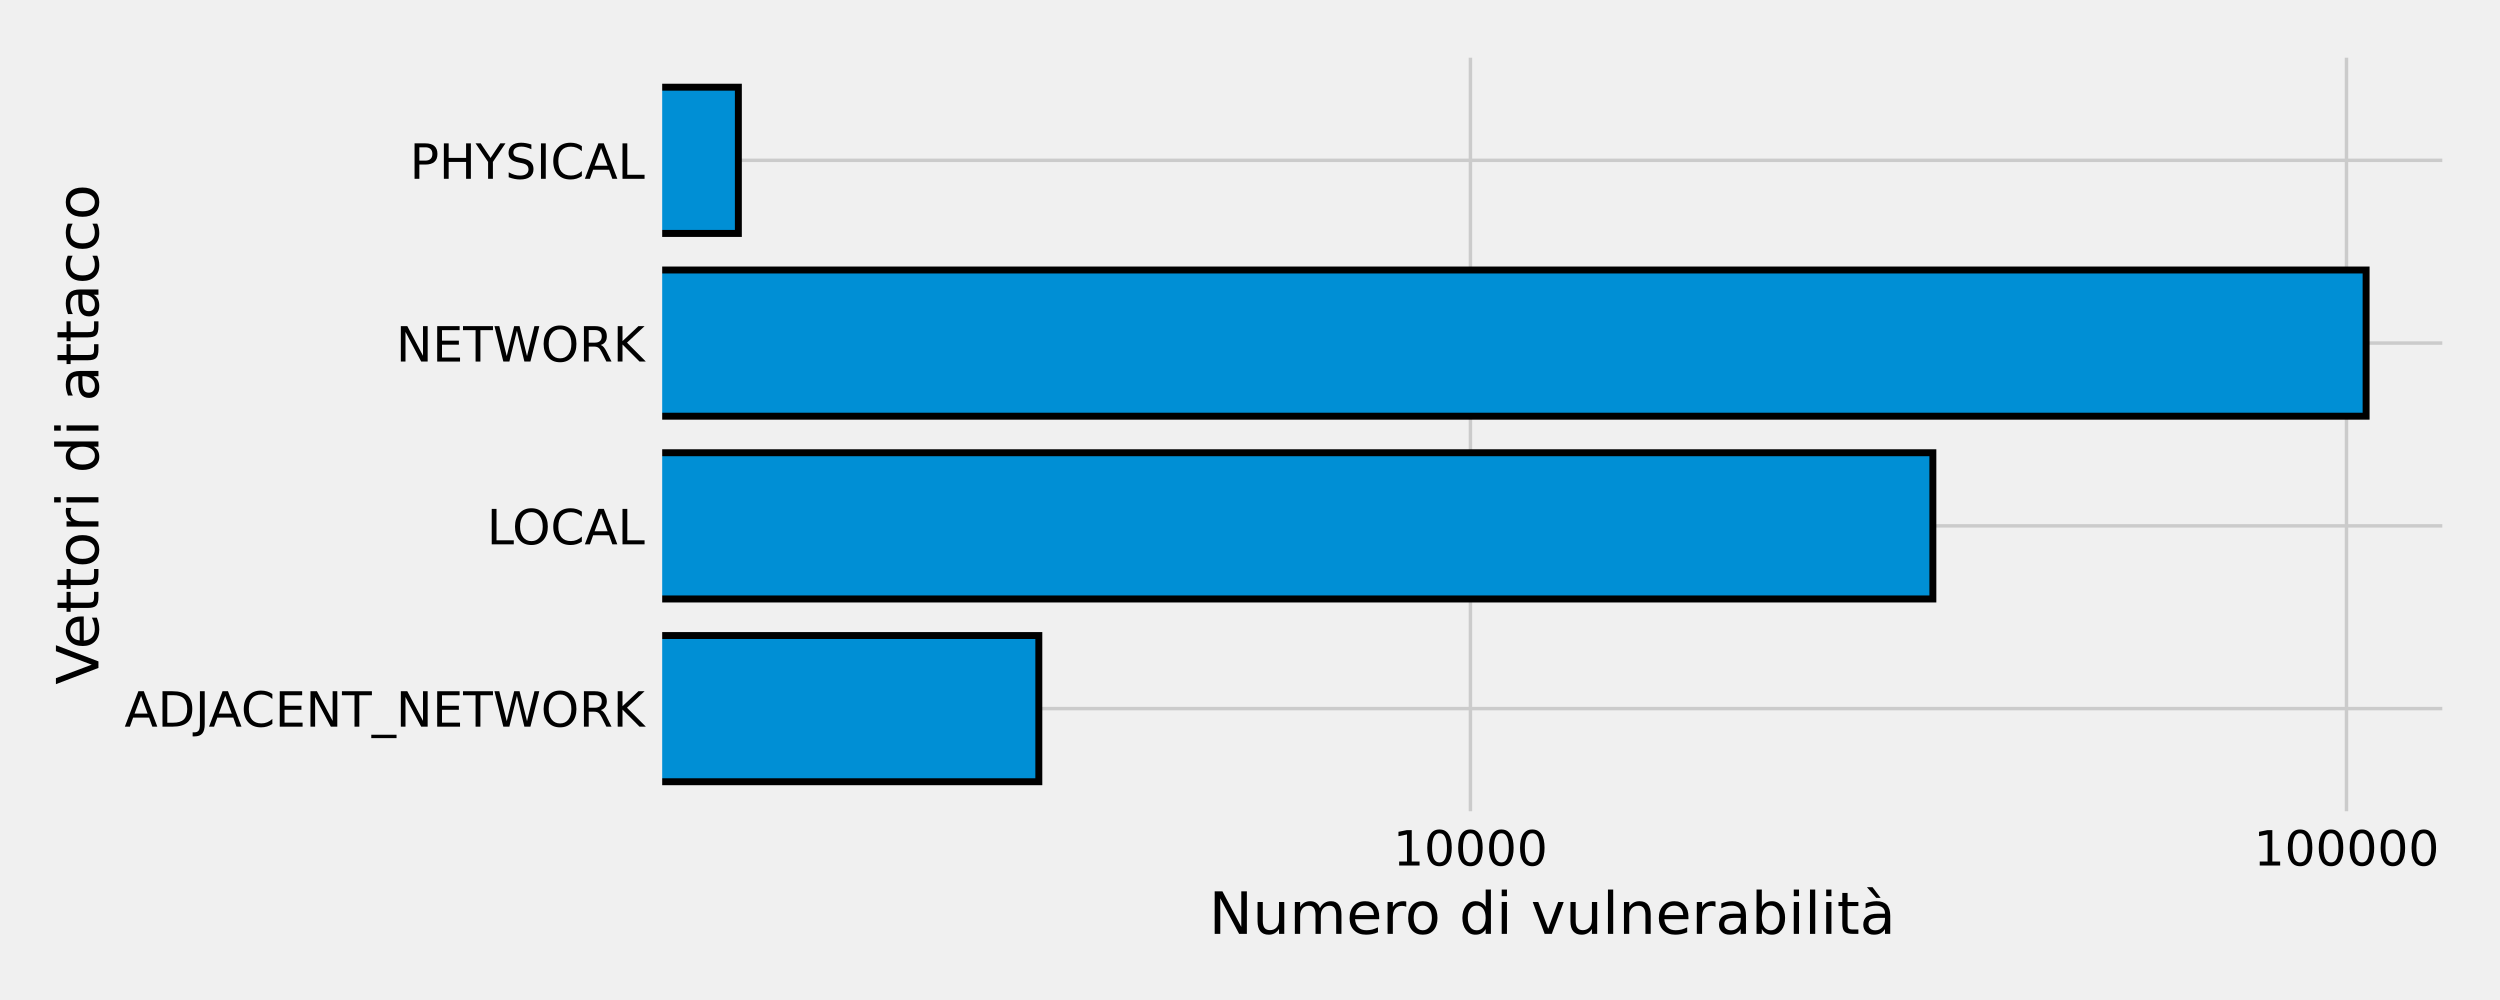
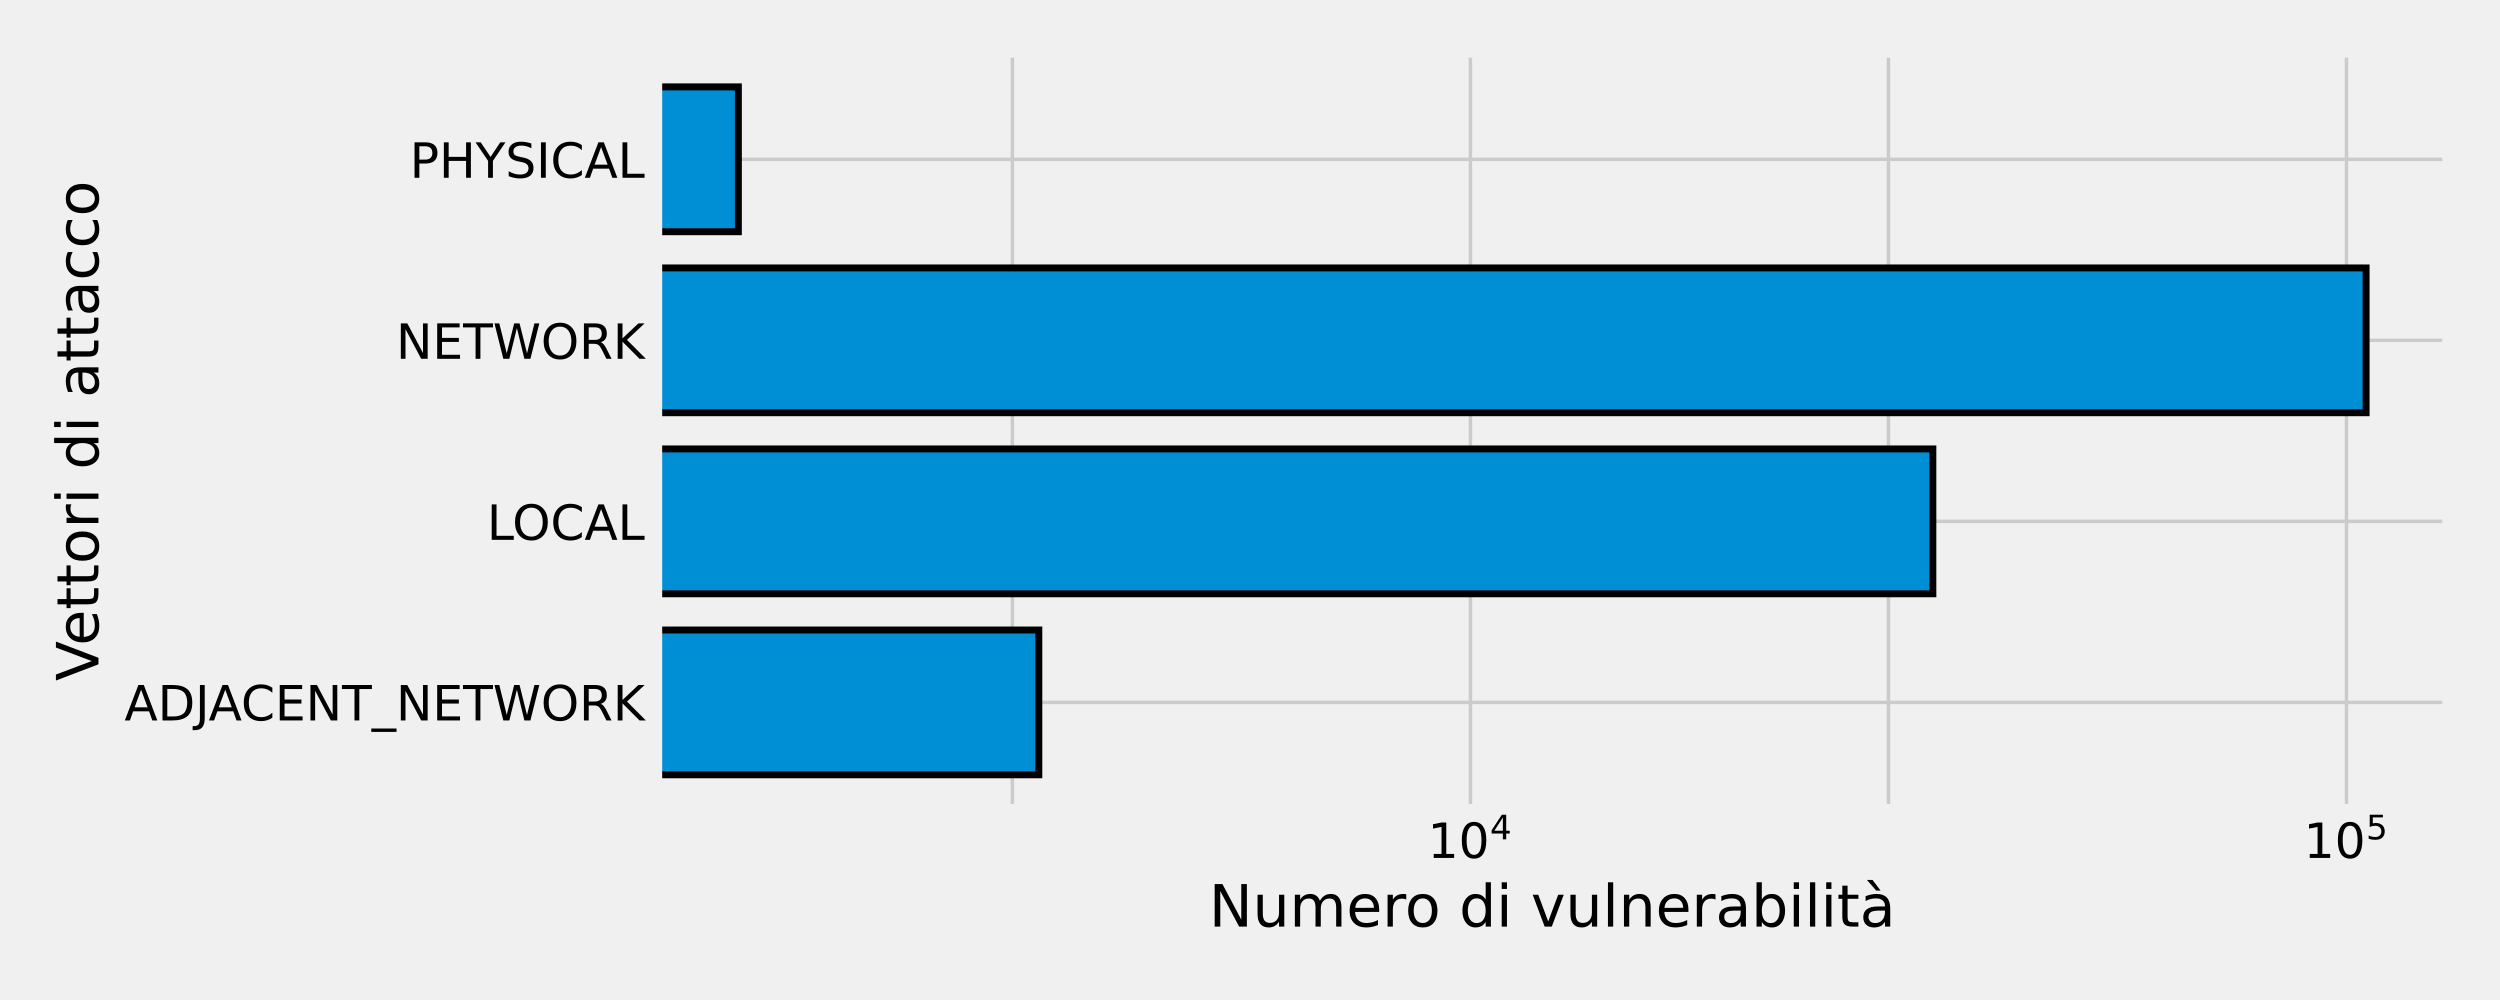
<svg xmlns="http://www.w3.org/2000/svg" xmlns:xlink="http://www.w3.org/1999/xlink" width="720pt" height="288pt" viewBox="0 0 720 288" version="1.1">
  <defs>
    <style type="text/css">*{stroke-linejoin: round; stroke-linecap: butt}</style>
  </defs>
  <g id="figure_1">
    <g id="patch_1">
      <path d="M 0 288  L 720 288  L 720 0  L 0 0  z " style="fill: #f0f0f0" />
    </g>
    <g id="axes_1">
      <g id="patch_2">
-         <path d="M 189.21 235.14  L 704.88 235.14  L 704.88 15.12  L 189.21 15.12  z " style="fill: #f0f0f0" />
+         <path d="M 189.21 233.052  L 704.88 233.052  L 704.88 15.12  L 189.21 15.12  z " style="fill: #f0f0f0" />
      </g>
      <g id="matplotlib.axis_1">
        <g id="xtick_1">
          <g id="line2d_1">
-             <path d="M 423.488 235.14  L 423.488 15.12  " clip-path="url(#pb959cfe6bb)" style="fill: none; stroke: #cbcbcb" />
+             <path d="M 291.563 233.052  L 291.563 15.12  " clip-path="url(#p12869a06ce)" style="fill: none; stroke: #cbcbcb" />
          </g>
          <g id="line2d_2" />
+         </g>
+         <g id="xtick_2">
+           <g id="line2d_3">
+             <path d="M 423.488 233.052  L 423.488 15.12  " clip-path="url(#p12869a06ce)" style="fill: none; stroke: #cbcbcb" />
+           </g>
+           <g id="line2d_4" />
          <g id="text_1">
-             <g transform="translate(401.219 249.2778) scale(0.14 -0.14)">
+             <g transform="translate(411.1678 247.1898) scale(0.14 -0.14)">
              <defs>
                <path id="DejaVuSans-31" d="M 794 531  L 1825 531  L 1825 4091  L 703 3866  L 703 4441  L 1819 4666  L 2450 4666  L 2450 531  L 3481 531  L 3481 0  L 794 0  L 794 531  z " transform="scale(0.015625)" />
                <path id="DejaVuSans-30" d="M 2034 4250  Q 1547 4250 1301 3770  Q 1056 3291 1056 2328  Q 1056 1369 1301 889  Q 1547 409 2034 409  Q 2525 409 2770 889  Q 3016 1369 3016 2328  Q 3016 3291 2770 3770  Q 2525 4250 2034 4250  z M 2034 4750  Q 2819 4750 3233 4129  Q 3647 3509 3647 2328  Q 3647 1150 3233 529  Q 2819 -91 2034 -91  Q 1250 -91 836 529  Q 422 1150 422 2328  Q 422 3509 836 4129  Q 1250 4750 2034 4750  z " transform="scale(0.015625)" />
-               </defs>
-               <use xlink:href="#DejaVuSans-31" />
-               <use xlink:href="#DejaVuSans-30" x="63.623" />
-               <use xlink:href="#DejaVuSans-30" x="127.246" />
-               <use xlink:href="#DejaVuSans-30" x="190.869" />
-               <use xlink:href="#DejaVuSans-30" x="254.492" />
-             </g>
-           </g>
-         </g>
-         <g id="xtick_2">
-           <g id="line2d_3">
-             <path d="M 675.793 235.14  L 675.793 15.12  " clip-path="url(#pb959cfe6bb)" style="fill: none; stroke: #cbcbcb" />
-           </g>
-           <g id="line2d_4" />
+                 <path id="DejaVuSans-34" d="M 2419 4116  L 825 1625  L 2419 1625  L 2419 4116  z M 2253 4666  L 3047 4666  L 3047 1625  L 3713 1625  L 3713 1100  L 3047 1100  L 3047 0  L 2419 0  L 2419 1100  L 313 1100  L 313 1709  L 2253 4666  z " transform="scale(0.015625)" />
+               </defs>
+               <use xlink:href="#DejaVuSans-31" transform="translate(0 0.684375)" />
+               <use xlink:href="#DejaVuSans-30" transform="translate(63.62305 0.684375)" />
+               <use xlink:href="#DejaVuSans-34" transform="translate(128.2031 38.96563) scale(0.7)" />
+             </g>
+           </g>
+         </g>
+         <g id="xtick_3">
+           <g id="line2d_5">
+             <path d="M 543.868 233.052  L 543.868 15.12  " clip-path="url(#p12869a06ce)" style="fill: none; stroke: #cbcbcb" />
+           </g>
+           <g id="line2d_6" />
+         </g>
+         <g id="xtick_4">
+           <g id="line2d_7">
+             <path d="M 675.793 233.052  L 675.793 15.12  " clip-path="url(#p12869a06ce)" style="fill: none; stroke: #cbcbcb" />
+           </g>
+           <g id="line2d_8" />
          <g id="text_2">
-             <g transform="translate(649.0706 249.2778) scale(0.14 -0.14)">
-               <use xlink:href="#DejaVuSans-31" />
-               <use xlink:href="#DejaVuSans-30" x="63.623" />
-               <use xlink:href="#DejaVuSans-30" x="127.246" />
-               <use xlink:href="#DejaVuSans-30" x="190.869" />
-               <use xlink:href="#DejaVuSans-30" x="254.492" />
-               <use xlink:href="#DejaVuSans-30" x="318.115" />
-             </g>
-           </g>
-         </g>
-         <g id="xtick_3">
-           <g id="line2d_5" />
-         </g>
-         <g id="xtick_4">
-           <g id="line2d_6" />
+             <g transform="translate(663.4731 247.1898) scale(0.14 -0.14)">
+               <defs>
+                 <path id="DejaVuSans-35" d="M 691 4666  L 3169 4666  L 3169 4134  L 1269 4134  L 1269 2991  Q 1406 3038 1543 3061  Q 1681 3084 1819 3084  Q 2600 3084 3056 2656  Q 3513 2228 3513 1497  Q 3513 744 3044 326  Q 2575 -91 1722 -91  Q 1428 -91 1123 -41  Q 819 9 494 109  L 494 744  Q 775 591 1075 516  Q 1375 441 1709 441  Q 2250 441 2565 725  Q 2881 1009 2881 1497  Q 2881 1984 2565 2268  Q 2250 2553 1709 2553  Q 1456 2553 1204 2497  Q 953 2441 691 2322  L 691 4666  z " transform="scale(0.015625)" />
+               </defs>
+               <use xlink:href="#DejaVuSans-31" transform="translate(0 0.684375)" />
+               <use xlink:href="#DejaVuSans-30" transform="translate(63.62305 0.684375)" />
+               <use xlink:href="#DejaVuSans-35" transform="translate(128.2031 38.96563) scale(0.7)" />
+             </g>
+           </g>
        </g>
        <g id="xtick_5">
-           <g id="line2d_7" />
+           <g id="line2d_9" />
        </g>
        <g id="xtick_6">
-           <g id="line2d_8" />
+           <g id="line2d_10" />
        </g>
        <g id="xtick_7">
-           <g id="line2d_9" />
+           <g id="line2d_11" />
        </g>
        <g id="xtick_8">
-           <g id="line2d_10" />
+           <g id="line2d_12" />
        </g>
        <g id="xtick_9">
-           <g id="line2d_11" />
+           <g id="line2d_13" />
        </g>
        <g id="xtick_10">
-           <g id="line2d_12" />
+           <g id="line2d_14" />
        </g>
        <g id="xtick_11">
-           <g id="line2d_13" />
+           <g id="line2d_15" />
        </g>
        <g id="xtick_12">
-           <g id="line2d_14" />
+           <g id="line2d_16" />
        </g>
        <g id="xtick_13">
-           <g id="line2d_15" />
+           <g id="line2d_17" />
        </g>
        <g id="xtick_14">
-           <g id="line2d_16" />
+           <g id="line2d_18" />
        </g>
        <g id="xtick_15">
-           <g id="line2d_17" />
+           <g id="line2d_19" />
        </g>
        <g id="xtick_16">
-           <g id="line2d_18" />
+           <g id="line2d_20" />
        </g>
        <g id="xtick_17">
-           <g id="line2d_19" />
+           <g id="line2d_21" />
        </g>
        <g id="xtick_18">
-           <g id="line2d_20" />
+           <g id="line2d_22" />
        </g>
        <g id="text_3">
-           <g transform="translate(348.1809 268.9547) scale(0.168 -0.168)">
+           <g transform="translate(348.1809 266.8668) scale(0.168 -0.168)">
            <defs>
              <path id="DejaVuSans-4e" d="M 628 4666  L 1478 4666  L 3547 763  L 3547 4666  L 4159 4666  L 4159 0  L 3309 0  L 1241 3903  L 1241 0  L 628 0  L 628 4666  z " transform="scale(0.015625)" />
              <path id="DejaVuSans-75" d="M 544 1381  L 544 3500  L 1119 3500  L 1119 1403  Q 1119 906 1312 657  Q 1506 409 1894 409  Q 2359 409 2629 706  Q 2900 1003 2900 1516  L 2900 3500  L 3475 3500  L 3475 0  L 2900 0  L 2900 538  Q 2691 219 2414 64  Q 2138 -91 1772 -91  Q 1169 -91 856 284  Q 544 659 544 1381  z M 1991 3584  L 1991 3584  z " transform="scale(0.015625)" />
              <path id="DejaVuSans-6d" d="M 3328 2828  Q 3544 3216 3844 3400  Q 4144 3584 4550 3584  Q 5097 3584 5394 3201  Q 5691 2819 5691 2113  L 5691 0  L 5113 0  L 5113 2094  Q 5113 2597 4934 2840  Q 4756 3084 4391 3084  Q 3944 3084 3684 2787  Q 3425 2491 3425 1978  L 3425 0  L 2847 0  L 2847 2094  Q 2847 2600 2669 2842  Q 2491 3084 2119 3084  Q 1678 3084 1418 2786  Q 1159 2488 1159 1978  L 1159 0  L 581 0  L 581 3500  L 1159 3500  L 1159 2956  Q 1356 3278 1631 3431  Q 1906 3584 2284 3584  Q 2666 3584 2933 3390  Q 3200 3197 3328 2828  z " transform="scale(0.015625)" />
              <path id="DejaVuSans-65" d="M 3597 1894  L 3597 1613  L 953 1613  Q 991 1019 1311 708  Q 1631 397 2203 397  Q 2534 397 2845 478  Q 3156 559 3463 722  L 3463 178  Q 3153 47 2828 -22  Q 2503 -91 2169 -91  Q 1331 -91 842 396  Q 353 884 353 1716  Q 353 2575 817 3079  Q 1281 3584 2069 3584  Q 2775 3584 3186 3129  Q 3597 2675 3597 1894  z M 3022 2063  Q 3016 2534 2758 2815  Q 2500 3097 2075 3097  Q 1594 3097 1305 2825  Q 1016 2553 972 2059  L 3022 2063  z " transform="scale(0.015625)" />
              <path id="DejaVuSans-72" d="M 2631 2963  Q 2534 3019 2420 3045  Q 2306 3072 2169 3072  Q 1681 3072 1420 2755  Q 1159 2438 1159 1844  L 1159 0  L 581 0  L 581 3500  L 1159 3500  L 1159 2956  Q 1341 3275 1631 3429  Q 1922 3584 2338 3584  Q 2397 3584 2469 3576  Q 2541 3569 2628 3553  L 2631 2963  z " transform="scale(0.015625)" />
              <path id="DejaVuSans-6f" d="M 1959 3097  Q 1497 3097 1228 2736  Q 959 2375 959 1747  Q 959 1119 1226 758  Q 1494 397 1959 397  Q 2419 397 2687 759  Q 2956 1122 2956 1747  Q 2956 2369 2687 2733  Q 2419 3097 1959 3097  z M 1959 3584  Q 2709 3584 3137 3096  Q 3566 2609 3566 1747  Q 3566 888 3137 398  Q 2709 -91 1959 -91  Q 1206 -91 779 398  Q 353 888 353 1747  Q 353 2609 779 3096  Q 1206 3584 1959 3584  z " transform="scale(0.015625)" />
              <path id="DejaVuSans-20" transform="scale(0.015625)" />
              <path id="DejaVuSans-64" d="M 2906 2969  L 2906 4863  L 3481 4863  L 3481 0  L 2906 0  L 2906 525  Q 2725 213 2448 61  Q 2172 -91 1784 -91  Q 1150 -91 751 415  Q 353 922 353 1747  Q 353 2572 751 3078  Q 1150 3584 1784 3584  Q 2172 3584 2448 3432  Q 2725 3281 2906 2969  z M 947 1747  Q 947 1113 1208 752  Q 1469 391 1925 391  Q 2381 391 2643 752  Q 2906 1113 2906 1747  Q 2906 2381 2643 2742  Q 2381 3103 1925 3103  Q 1469 3103 1208 2742  Q 947 2381 947 1747  z " transform="scale(0.015625)" />
              <path id="DejaVuSans-69" d="M 603 3500  L 1178 3500  L 1178 0  L 603 0  L 603 3500  z M 603 4863  L 1178 4863  L 1178 4134  L 603 4134  L 603 4863  z " transform="scale(0.015625)" />
              <path id="DejaVuSans-76" d="M 191 3500  L 800 3500  L 1894 563  L 2988 3500  L 3597 3500  L 2284 0  L 1503 0  L 191 3500  z " transform="scale(0.015625)" />
              <path id="DejaVuSans-6c" d="M 603 4863  L 1178 4863  L 1178 0  L 603 0  L 603 4863  z " transform="scale(0.015625)" />
              <path id="DejaVuSans-6e" d="M 3513 2113  L 3513 0  L 2938 0  L 2938 2094  Q 2938 2591 2744 2837  Q 2550 3084 2163 3084  Q 1697 3084 1428 2787  Q 1159 2491 1159 1978  L 1159 0  L 581 0  L 581 3500  L 1159 3500  L 1159 2956  Q 1366 3272 1645 3428  Q 1925 3584 2291 3584  Q 2894 3584 3203 3211  Q 3513 2838 3513 2113  z " transform="scale(0.015625)" />
              <path id="DejaVuSans-61" d="M 2194 1759  Q 1497 1759 1228 1600  Q 959 1441 959 1056  Q 959 750 1161 570  Q 1363 391 1709 391  Q 2188 391 2477 730  Q 2766 1069 2766 1631  L 2766 1759  L 2194 1759  z M 3341 1997  L 3341 0  L 2766 0  L 2766 531  Q 2569 213 2275 61  Q 1981 -91 1556 -91  Q 1019 -91 701 211  Q 384 513 384 1019  Q 384 1609 779 1909  Q 1175 2209 1959 2209  L 2766 2209  L 2766 2266  Q 2766 2663 2505 2880  Q 2244 3097 1772 3097  Q 1472 3097 1187 3025  Q 903 2953 641 2809  L 641 3341  Q 956 3463 1253 3523  Q 1550 3584 1831 3584  Q 2591 3584 2966 3190  Q 3341 2797 3341 1997  z " transform="scale(0.015625)" />
              <path id="DejaVuSans-62" d="M 3116 1747  Q 3116 2381 2855 2742  Q 2594 3103 2138 3103  Q 1681 3103 1420 2742  Q 1159 2381 1159 1747  Q 1159 1113 1420 752  Q 1681 391 2138 391  Q 2594 391 2855 752  Q 3116 1113 3116 1747  z M 1159 2969  Q 1341 3281 1617 3432  Q 1894 3584 2278 3584  Q 2916 3584 3314 3078  Q 3713 2572 3713 1747  Q 3713 922 3314 415  Q 2916 -91 2278 -91  Q 1894 -91 1617 61  Q 1341 213 1159 525  L 1159 0  L 581 0  L 581 4863  L 1159 4863  L 1159 2969  z " transform="scale(0.015625)" />
              <path id="DejaVuSans-74" d="M 1172 4494  L 1172 3500  L 2356 3500  L 2356 3053  L 1172 3053  L 1172 1153  Q 1172 725 1289 603  Q 1406 481 1766 481  L 2356 481  L 2356 0  L 1766 0  Q 1100 0 847 248  Q 594 497 594 1153  L 594 3053  L 172 3053  L 172 3500  L 594 3500  L 594 4494  L 1172 4494  z " transform="scale(0.015625)" />
              <path id="DejaVuSans-e0" d="M 2194 1759  Q 1497 1759 1228 1600  Q 959 1441 959 1056  Q 959 750 1161 570  Q 1363 391 1709 391  Q 2188 391 2477 730  Q 2766 1069 2766 1631  L 2766 1759  L 2194 1759  z M 3341 1997  L 3341 0  L 2766 0  L 2766 531  Q 2569 213 2275 61  Q 1981 -91 1556 -91  Q 1019 -91 701 211  Q 384 513 384 1019  Q 384 1609 779 1909  Q 1175 2209 1959 2209  L 2766 2209  L 2766 2266  Q 2766 2663 2505 2880  Q 2244 3097 1772 3097  Q 1472 3097 1187 3025  Q 903 2953 641 2809  L 641 3341  Q 956 3463 1253 3523  Q 1550 3584 1831 3584  Q 2591 3584 2966 3190  Q 3341 2797 3341 1997  z M 1403 5119  L 2284 3950  L 1806 3950  L 787 5119  L 1403 5119  z " transform="scale(0.015625)" />
            </defs>
            <use xlink:href="#DejaVuSans-4e" />
            <use xlink:href="#DejaVuSans-75" x="74.805" />
            <use xlink:href="#DejaVuSans-6d" x="138.184" />
            <use xlink:href="#DejaVuSans-65" x="235.596" />
            <use xlink:href="#DejaVuSans-72" x="297.119" />
            <use xlink:href="#DejaVuSans-6f" x="335.982" />
            <use xlink:href="#DejaVuSans-20" x="397.164" />
            <use xlink:href="#DejaVuSans-64" x="428.951" />
            <use xlink:href="#DejaVuSans-69" x="492.428" />
            <use xlink:href="#DejaVuSans-20" x="520.211" />
            <use xlink:href="#DejaVuSans-76" x="551.998" />
            <use xlink:href="#DejaVuSans-75" x="611.178" />
            <use xlink:href="#DejaVuSans-6c" x="674.557" />
            <use xlink:href="#DejaVuSans-6e" x="702.34" />
            <use xlink:href="#DejaVuSans-65" x="765.719" />
            <use xlink:href="#DejaVuSans-72" x="827.242" />
            <use xlink:href="#DejaVuSans-61" x="868.355" />
            <use xlink:href="#DejaVuSans-62" x="929.635" />
            <use xlink:href="#DejaVuSans-69" x="993.111" />
            <use xlink:href="#DejaVuSans-6c" x="1020.895" />
            <use xlink:href="#DejaVuSans-69" x="1048.678" />
            <use xlink:href="#DejaVuSans-74" x="1076.461" />
            <use xlink:href="#DejaVuSans-e0" x="1115.67" />
          </g>
        </g>
      </g>
      <g id="matplotlib.axis_2">
        <g id="ytick_1">
-           <g id="line2d_21">
-             <path d="M 189.21 204.085  L 704.88 204.085  " clip-path="url(#pb959cfe6bb)" style="fill: none; stroke: #cbcbcb" />
-           </g>
-           <g id="line2d_22" />
+           <g id="line2d_23">
+             <path d="M 189.21 202.291  L 704.88 202.291  " clip-path="url(#p12869a06ce)" style="fill: none; stroke: #cbcbcb" />
+           </g>
+           <g id="line2d_24" />
          <g id="text_4">
-             <g transform="translate(35.84656 209.2799) scale(0.14 -0.14)">
+             <g transform="translate(35.84656 207.4866) scale(0.14 -0.14)">
              <defs>
                <path id="DejaVuSans-41" d="M 2188 4044  L 1331 1722  L 3047 1722  L 2188 4044  z M 1831 4666  L 2547 4666  L 4325 0  L 3669 0  L 3244 1197  L 1141 1197  L 716 0  L 50 0  L 1831 4666  z " transform="scale(0.015625)" />
                <path id="DejaVuSans-44" d="M 1259 4147  L 1259 519  L 2022 519  Q 2988 519 3436 956  Q 3884 1394 3884 2338  Q 3884 3275 3436 3711  Q 2988 4147 2022 4147  L 1259 4147  z M 628 4666  L 1925 4666  Q 3281 4666 3915 4102  Q 4550 3538 4550 2338  Q 4550 1131 3912 565  Q 3275 0 1925 0  L 628 0  L 628 4666  z " transform="scale(0.015625)" />
                <path id="DejaVuSans-4a" d="M 628 4666  L 1259 4666  L 1259 325  Q 1259 -519 939 -900  Q 619 -1281 -91 -1281  L -331 -1281  L -331 -750  L -134 -750  Q 284 -750 456 -515  Q 628 -281 628 325  L 628 4666  z " transform="scale(0.015625)" />
                <path id="DejaVuSans-43" d="M 4122 4306  L 4122 3641  Q 3803 3938 3442 4084  Q 3081 4231 2675 4231  Q 1875 4231 1450 3742  Q 1025 3253 1025 2328  Q 1025 1406 1450 917  Q 1875 428 2675 428  Q 3081 428 3442 575  Q 3803 722 4122 1019  L 4122 359  Q 3791 134 3420 21  Q 3050 -91 2638 -91  Q 1578 -91 968 557  Q 359 1206 359 2328  Q 359 3453 968 4101  Q 1578 4750 2638 4750  Q 3056 4750 3426 4639  Q 3797 4528 4122 4306  z " transform="scale(0.015625)" />
                <path id="DejaVuSans-45" d="M 628 4666  L 3578 4666  L 3578 4134  L 1259 4134  L 1259 2753  L 3481 2753  L 3481 2222  L 1259 2222  L 1259 531  L 3634 531  L 3634 0  L 628 0  L 628 4666  z " transform="scale(0.015625)" />
                <path id="DejaVuSans-54" d="M -19 4666  L 3928 4666  L 3928 4134  L 2272 4134  L 2272 0  L 1638 0  L 1638 4134  L -19 4134  L -19 4666  z " transform="scale(0.015625)" />
                <path id="DejaVuSans-5f" d="M 3263 -1063  L 3263 -1509  L -63 -1509  L -63 -1063  L 3263 -1063  z " transform="scale(0.015625)" />
                <path id="DejaVuSans-57" d="M 213 4666  L 850 4666  L 1831 722  L 2809 4666  L 3519 4666  L 4500 722  L 5478 4666  L 6119 4666  L 4947 0  L 4153 0  L 3169 4050  L 2175 0  L 1381 0  L 213 4666  z " transform="scale(0.015625)" />
                <path id="DejaVuSans-4f" d="M 2522 4238  Q 1834 4238 1429 3725  Q 1025 3213 1025 2328  Q 1025 1447 1429 934  Q 1834 422 2522 422  Q 3209 422 3611 934  Q 4013 1447 4013 2328  Q 4013 3213 3611 3725  Q 3209 4238 2522 4238  z M 2522 4750  Q 3503 4750 4090 4092  Q 4678 3434 4678 2328  Q 4678 1225 4090 567  Q 3503 -91 2522 -91  Q 1538 -91 948 565  Q 359 1222 359 2328  Q 359 3434 948 4092  Q 1538 4750 2522 4750  z " transform="scale(0.015625)" />
                <path id="DejaVuSans-52" d="M 2841 2188  Q 3044 2119 3236 1894  Q 3428 1669 3622 1275  L 4263 0  L 3584 0  L 2988 1197  Q 2756 1666 2539 1819  Q 2322 1972 1947 1972  L 1259 1972  L 1259 0  L 628 0  L 628 4666  L 2053 4666  Q 2853 4666 3247 4331  Q 3641 3997 3641 3322  Q 3641 2881 3436 2590  Q 3231 2300 2841 2188  z M 1259 4147  L 1259 2491  L 2053 2491  Q 2509 2491 2742 2702  Q 2975 2913 2975 3322  Q 2975 3731 2742 3939  Q 2509 4147 2053 4147  L 1259 4147  z " transform="scale(0.015625)" />
                <path id="DejaVuSans-4b" d="M 628 4666  L 1259 4666  L 1259 2694  L 3353 4666  L 4166 4666  L 1850 2491  L 4331 0  L 3500 0  L 1259 2247  L 1259 0  L 628 0  L 628 4666  z " transform="scale(0.015625)" />
              </defs>
              <use xlink:href="#DejaVuSans-41" />
              <use xlink:href="#DejaVuSans-44" x="68.408" />
              <use xlink:href="#DejaVuSans-4a" x="145.41" />
              <use xlink:href="#DejaVuSans-41" x="173.152" />
              <use xlink:href="#DejaVuSans-43" x="239.811" />
              <use xlink:href="#DejaVuSans-45" x="309.635" />
              <use xlink:href="#DejaVuSans-4e" x="372.818" />
              <use xlink:href="#DejaVuSans-54" x="447.623" />
              <use xlink:href="#DejaVuSans-5f" x="508.707" />
              <use xlink:href="#DejaVuSans-4e" x="558.707" />
              <use xlink:href="#DejaVuSans-45" x="633.512" />
              <use xlink:href="#DejaVuSans-54" x="696.695" />
              <use xlink:href="#DejaVuSans-57" x="757.779" />
              <use xlink:href="#DejaVuSans-4f" x="856.656" />
              <use xlink:href="#DejaVuSans-52" x="935.367" />
              <use xlink:href="#DejaVuSans-4b" x="1004.85" />
            </g>
          </g>
        </g>
        <g id="ytick_2">
-           <g id="line2d_23">
-             <path d="M 189.21 151.448  L 704.88 151.448  " clip-path="url(#pb959cfe6bb)" style="fill: none; stroke: #cbcbcb" />
-           </g>
-           <g id="line2d_24" />
+           <g id="line2d_25">
+             <path d="M 189.21 150.154  L 704.88 150.154  " clip-path="url(#p12869a06ce)" style="fill: none; stroke: #cbcbcb" />
+           </g>
+           <g id="line2d_26" />
          <g id="text_5">
-             <g transform="translate(140.2428 156.7671) scale(0.14 -0.14)">
+             <g transform="translate(140.2428 155.4733) scale(0.14 -0.14)">
              <defs>
                <path id="DejaVuSans-4c" d="M 628 4666  L 1259 4666  L 1259 531  L 3531 531  L 3531 0  L 628 0  L 628 4666  z " transform="scale(0.015625)" />
              </defs>
              <use xlink:href="#DejaVuSans-4c" />
              <use xlink:href="#DejaVuSans-4f" x="52.088" />
              <use xlink:href="#DejaVuSans-43" x="130.799" />
              <use xlink:href="#DejaVuSans-41" x="200.623" />
              <use xlink:href="#DejaVuSans-4c" x="269.031" />
            </g>
          </g>
        </g>
        <g id="ytick_3">
-           <g id="line2d_25">
-             <path d="M 189.21 98.812  L 704.88 98.812  " clip-path="url(#pb959cfe6bb)" style="fill: none; stroke: #cbcbcb" />
-           </g>
-           <g id="line2d_26" />
+           <g id="line2d_27">
+             <path d="M 189.21 98.018  L 704.88 98.018  " clip-path="url(#p12869a06ce)" style="fill: none; stroke: #cbcbcb" />
+           </g>
+           <g id="line2d_28" />
          <g id="text_6">
-             <g transform="translate(114.0672 104.1307) scale(0.14 -0.14)">
+             <g transform="translate(114.0672 103.3365) scale(0.14 -0.14)">
              <use xlink:href="#DejaVuSans-4e" />
              <use xlink:href="#DejaVuSans-45" x="74.805" />
              <use xlink:href="#DejaVuSans-54" x="137.988" />
              <use xlink:href="#DejaVuSans-57" x="199.072" />
              <use xlink:href="#DejaVuSans-4f" x="297.949" />
              <use xlink:href="#DejaVuSans-52" x="376.66" />
              <use xlink:href="#DejaVuSans-4b" x="446.143" />
            </g>
          </g>
        </g>
        <g id="ytick_4">
-           <g id="line2d_27">
-             <path d="M 189.21 46.175  L 704.88 46.175  " clip-path="url(#pb959cfe6bb)" style="fill: none; stroke: #cbcbcb" />
-           </g>
-           <g id="line2d_28" />
+           <g id="line2d_29">
+             <path d="M 189.21 45.881  L 704.88 45.881  " clip-path="url(#p12869a06ce)" style="fill: none; stroke: #cbcbcb" />
+           </g>
+           <g id="line2d_30" />
          <g id="text_7">
-             <g transform="translate(118.0178 51.49436) scale(0.14 -0.14)">
+             <g transform="translate(118.0178 51.19964) scale(0.14 -0.14)">
              <defs>
                <path id="DejaVuSans-50" d="M 1259 4147  L 1259 2394  L 2053 2394  Q 2494 2394 2734 2622  Q 2975 2850 2975 3272  Q 2975 3691 2734 3919  Q 2494 4147 2053 4147  L 1259 4147  z M 628 4666  L 2053 4666  Q 2838 4666 3239 4311  Q 3641 3956 3641 3272  Q 3641 2581 3239 2228  Q 2838 1875 2053 1875  L 1259 1875  L 1259 0  L 628 0  L 628 4666  z " transform="scale(0.015625)" />
                <path id="DejaVuSans-48" d="M 628 4666  L 1259 4666  L 1259 2753  L 3553 2753  L 3553 4666  L 4184 4666  L 4184 0  L 3553 0  L 3553 2222  L 1259 2222  L 1259 0  L 628 0  L 628 4666  z " transform="scale(0.015625)" />
                <path id="DejaVuSans-59" d="M -13 4666  L 666 4666  L 1959 2747  L 3244 4666  L 3922 4666  L 2272 2222  L 2272 0  L 1638 0  L 1638 2222  L -13 4666  z " transform="scale(0.015625)" />
                <path id="DejaVuSans-53" d="M 3425 4513  L 3425 3897  Q 3066 4069 2747 4153  Q 2428 4238 2131 4238  Q 1616 4238 1336 4038  Q 1056 3838 1056 3469  Q 1056 3159 1242 3001  Q 1428 2844 1947 2747  L 2328 2669  Q 3034 2534 3370 2195  Q 3706 1856 3706 1288  Q 3706 609 3251 259  Q 2797 -91 1919 -91  Q 1588 -91 1214 -16  Q 841 59 441 206  L 441 856  Q 825 641 1194 531  Q 1563 422 1919 422  Q 2459 422 2753 634  Q 3047 847 3047 1241  Q 3047 1584 2836 1778  Q 2625 1972 2144 2069  L 1759 2144  Q 1053 2284 737 2584  Q 422 2884 422 3419  Q 422 4038 858 4394  Q 1294 4750 2059 4750  Q 2388 4750 2728 4690  Q 3069 4631 3425 4513  z " transform="scale(0.015625)" />
                <path id="DejaVuSans-49" d="M 628 4666  L 1259 4666  L 1259 0  L 628 0  L 628 4666  z " transform="scale(0.015625)" />
              </defs>
              <use xlink:href="#DejaVuSans-50" />
              <use xlink:href="#DejaVuSans-48" x="60.303" />
              <use xlink:href="#DejaVuSans-59" x="135.498" />
              <use xlink:href="#DejaVuSans-53" x="196.582" />
              <use xlink:href="#DejaVuSans-49" x="260.059" />
              <use xlink:href="#DejaVuSans-43" x="289.551" />
              <use xlink:href="#DejaVuSans-41" x="359.375" />
              <use xlink:href="#DejaVuSans-4c" x="427.783" />
            </g>
          </g>
        </g>
        <g id="text_8">
-           <g transform="translate(28.35269 197.1705) rotate(-90) scale(0.168 -0.168)">
+           <g transform="translate(28.35269 196.1265) rotate(-90) scale(0.168 -0.168)">
            <defs>
              <path id="DejaVuSans-56" d="M 1831 0  L 50 4666  L 709 4666  L 2188 738  L 3669 4666  L 4325 4666  L 2547 0  L 1831 0  z " transform="scale(0.015625)" />
              <path id="DejaVuSans-63" d="M 3122 3366  L 3122 2828  Q 2878 2963 2633 3030  Q 2388 3097 2138 3097  Q 1578 3097 1268 2742  Q 959 2388 959 1747  Q 959 1106 1268 751  Q 1578 397 2138 397  Q 2388 397 2633 464  Q 2878 531 3122 666  L 3122 134  Q 2881 22 2623 -34  Q 2366 -91 2075 -91  Q 1284 -91 818 406  Q 353 903 353 1747  Q 353 2603 823 3093  Q 1294 3584 2113 3584  Q 2378 3584 2631 3529  Q 2884 3475 3122 3366  z " transform="scale(0.015625)" />
            </defs>
            <use xlink:href="#DejaVuSans-56" />
            <use xlink:href="#DejaVuSans-65" x="60.658" />
            <use xlink:href="#DejaVuSans-74" x="122.182" />
            <use xlink:href="#DejaVuSans-74" x="161.391" />
            <use xlink:href="#DejaVuSans-6f" x="200.6" />
            <use xlink:href="#DejaVuSans-72" x="261.781" />
            <use xlink:href="#DejaVuSans-69" x="302.895" />
            <use xlink:href="#DejaVuSans-20" x="330.678" />
            <use xlink:href="#DejaVuSans-64" x="362.465" />
            <use xlink:href="#DejaVuSans-69" x="425.941" />
            <use xlink:href="#DejaVuSans-20" x="453.725" />
            <use xlink:href="#DejaVuSans-61" x="485.512" />
            <use xlink:href="#DejaVuSans-74" x="546.791" />
            <use xlink:href="#DejaVuSans-74" x="586" />
            <use xlink:href="#DejaVuSans-61" x="625.209" />
            <use xlink:href="#DejaVuSans-63" x="686.488" />
            <use xlink:href="#DejaVuSans-63" x="741.469" />
            <use xlink:href="#DejaVuSans-6f" x="796.449" />
          </g>
        </g>
      </g>
      <g id="patch_3">
-         <path d="M -252891.064 225.139  L 299.181 225.139  L 299.181 183.03  L -252891.064 183.03  z " clip-path="url(#pb959cfe6bb)" style="fill: #008fd5; stroke: #000000; stroke-width: 2; stroke-linejoin: miter" />
+         <path d="M -252891.064 223.146  L 299.181 223.146  L 299.181 181.437  L -252891.064 181.437  z " clip-path="url(#p12869a06ce)" style="fill: #008fd5; stroke: #000000; stroke-width: 2; stroke-linejoin: miter" />
      </g>
      <g id="patch_4">
-         <path d="M -252891.064 172.503  L 556.664 172.503  L 556.664 130.394  L -252891.064 130.394  z " clip-path="url(#pb959cfe6bb)" style="fill: #008fd5; stroke: #000000; stroke-width: 2; stroke-linejoin: miter" />
+         <path d="M -252891.064 171.009  L 556.664 171.009  L 556.664 129.3  L -252891.064 129.3  z " clip-path="url(#p12869a06ce)" style="fill: #008fd5; stroke: #000000; stroke-width: 2; stroke-linejoin: miter" />
      </g>
      <g id="patch_5">
-         <path d="M -252891.064 119.866  L 681.44 119.866  L 681.44 77.757  L -252891.064 77.757  z " clip-path="url(#pb959cfe6bb)" style="fill: #008fd5; stroke: #000000; stroke-width: 2; stroke-linejoin: miter" />
+         <path d="M -252891.064 118.872  L 681.44 118.872  L 681.44 77.163  L -252891.064 77.163  z " clip-path="url(#p12869a06ce)" style="fill: #008fd5; stroke: #000000; stroke-width: 2; stroke-linejoin: miter" />
      </g>
      <g id="patch_6">
-         <path d="M -252891.064 67.23  L 212.65 67.23  L 212.65 25.121  L -252891.064 25.121  z " clip-path="url(#pb959cfe6bb)" style="fill: #008fd5; stroke: #000000; stroke-width: 2; stroke-linejoin: miter" />
+         <path d="M -252891.064 66.735  L 212.65 66.735  L 212.65 25.026  L -252891.064 25.026  z " clip-path="url(#p12869a06ce)" style="fill: #008fd5; stroke: #000000; stroke-width: 2; stroke-linejoin: miter" />
      </g>
      <g id="patch_7">
-         <path d="M 189.21 235.14  L 189.21 15.12  " style="fill: none; stroke: #f0f0f0; stroke-width: 3; stroke-linejoin: miter; stroke-linecap: square" />
+         <path d="M 189.21 233.052  L 189.21 15.12  " style="fill: none; stroke: #f0f0f0; stroke-width: 3; stroke-linejoin: miter; stroke-linecap: square" />
      </g>
      <g id="patch_8">
-         <path d="M 704.88 235.14  L 704.88 15.12  " style="fill: none; stroke: #f0f0f0; stroke-width: 3; stroke-linejoin: miter; stroke-linecap: square" />
+         <path d="M 704.88 233.052  L 704.88 15.12  " style="fill: none; stroke: #f0f0f0; stroke-width: 3; stroke-linejoin: miter; stroke-linecap: square" />
      </g>
      <g id="patch_9">
-         <path d="M 189.21 235.14  L 704.88 235.14  " style="fill: none; stroke: #f0f0f0; stroke-width: 3; stroke-linejoin: miter; stroke-linecap: square" />
+         <path d="M 189.21 233.052  L 704.88 233.052  " style="fill: none; stroke: #f0f0f0; stroke-width: 3; stroke-linejoin: miter; stroke-linecap: square" />
      </g>
      <g id="patch_10">
        <path d="M 189.21 15.12  L 704.88 15.12  " style="fill: none; stroke: #f0f0f0; stroke-width: 3; stroke-linejoin: miter; stroke-linecap: square" />
      </g>
    </g>
  </g>
  <defs>
-     <clipPath id="pb959cfe6bb">
-       <rect x="189.21" y="15.12" width="515.67" height="220.02" />
+     <clipPath id="p12869a06ce">
+       <rect x="189.21" y="15.12" width="515.67" height="217.932" />
    </clipPath>
  </defs>
</svg>
